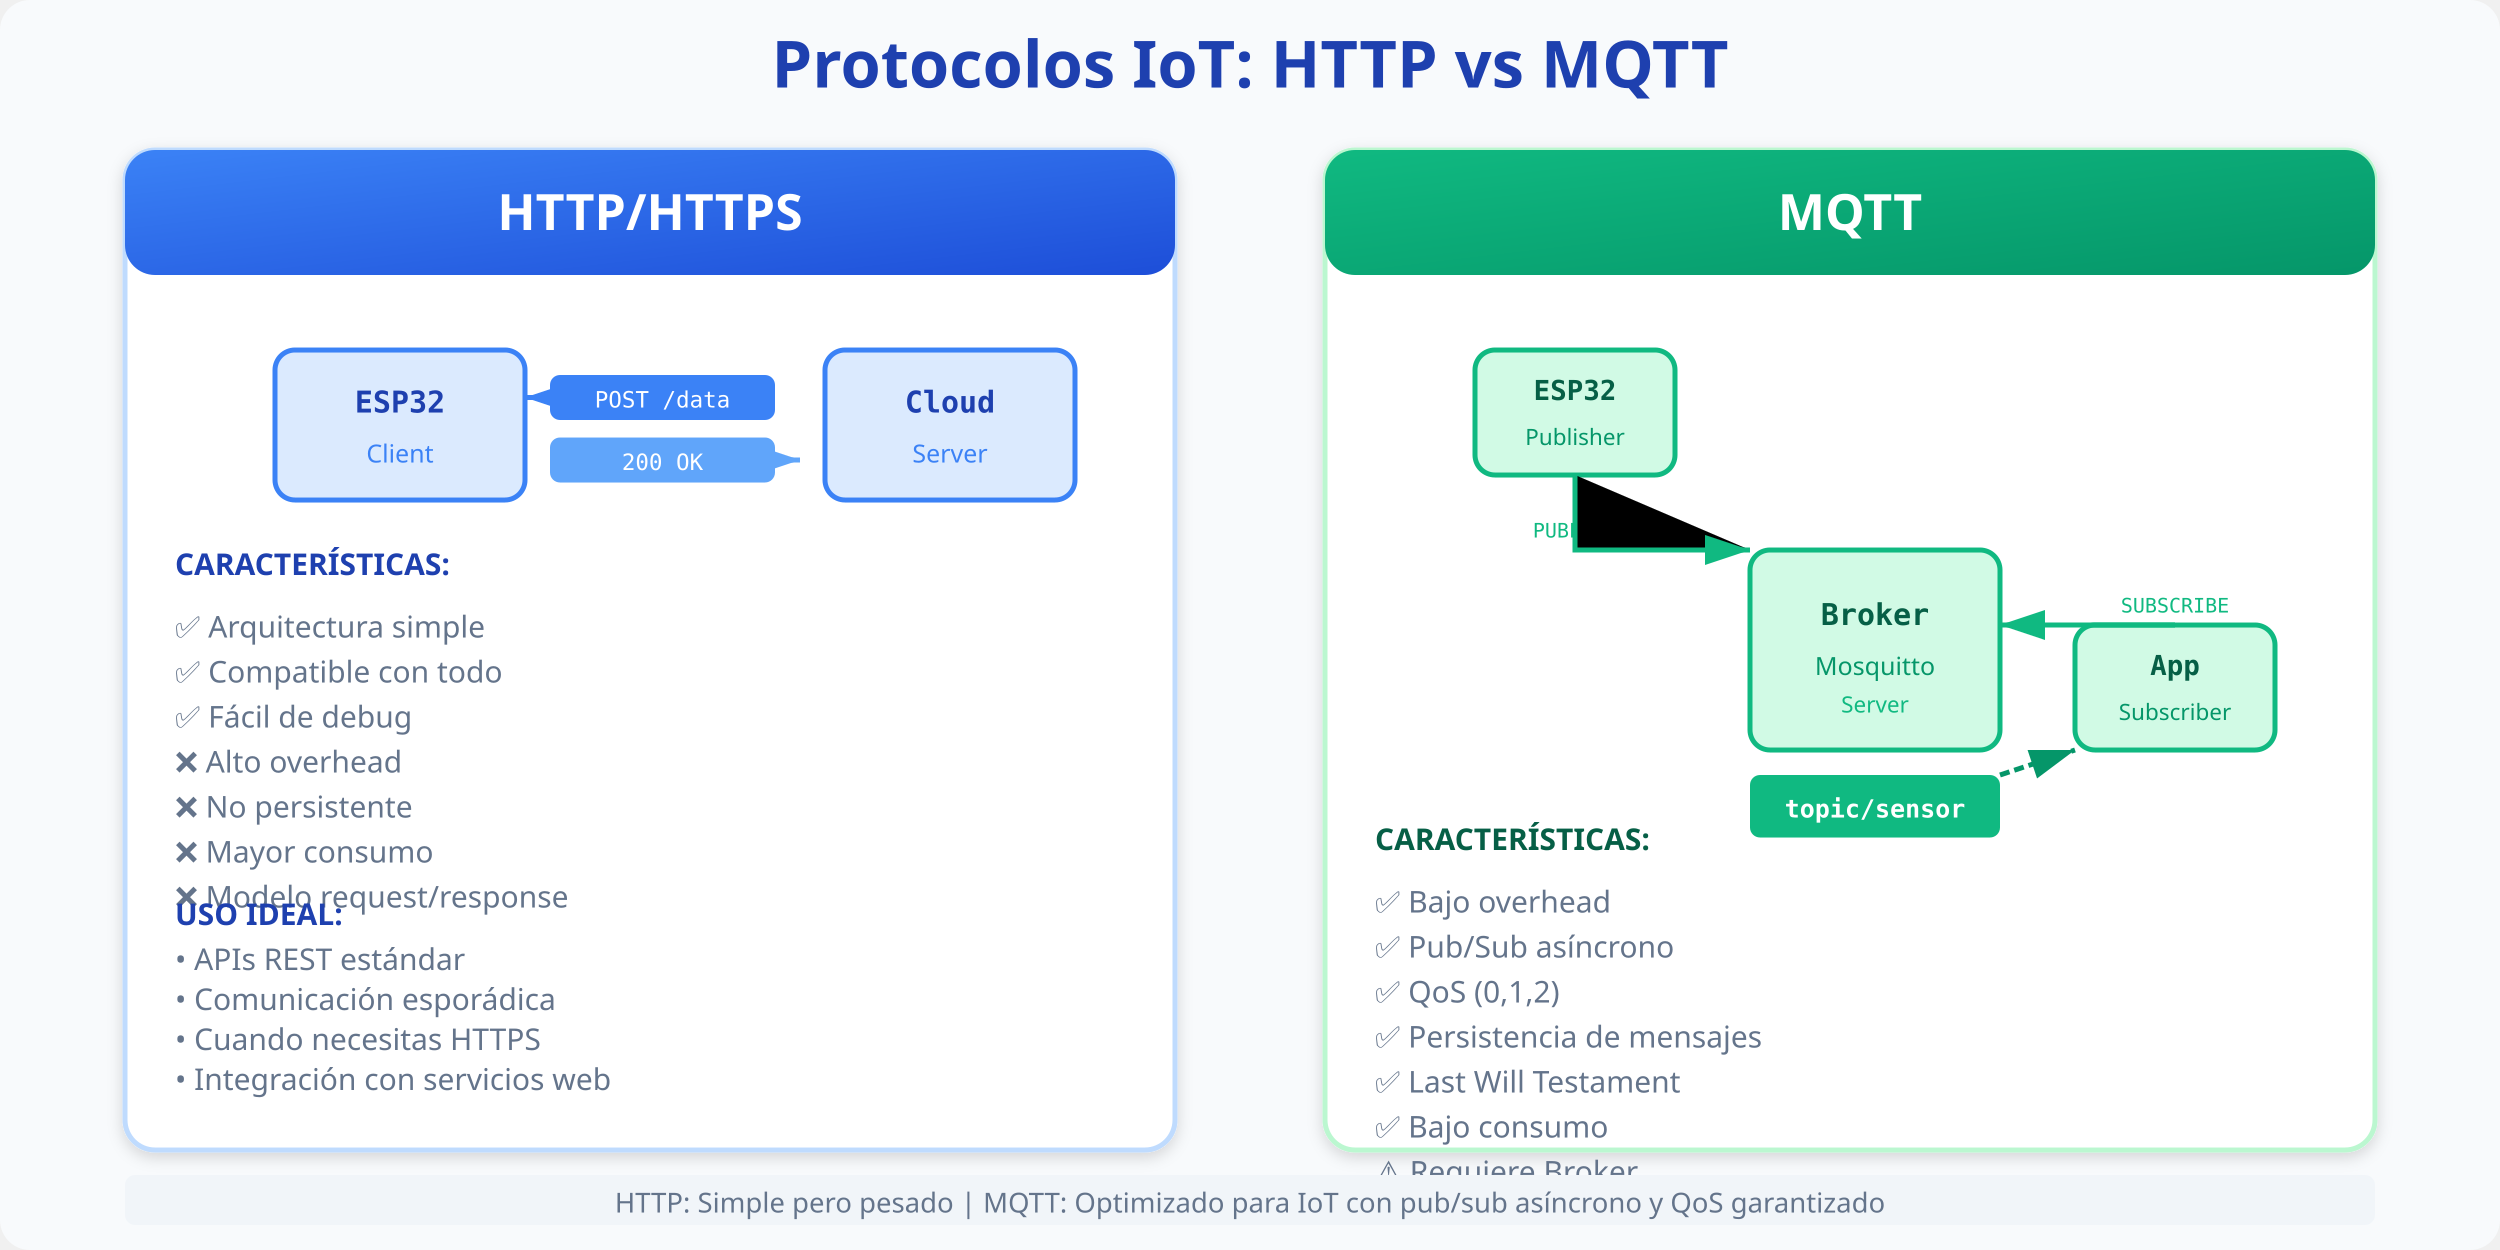
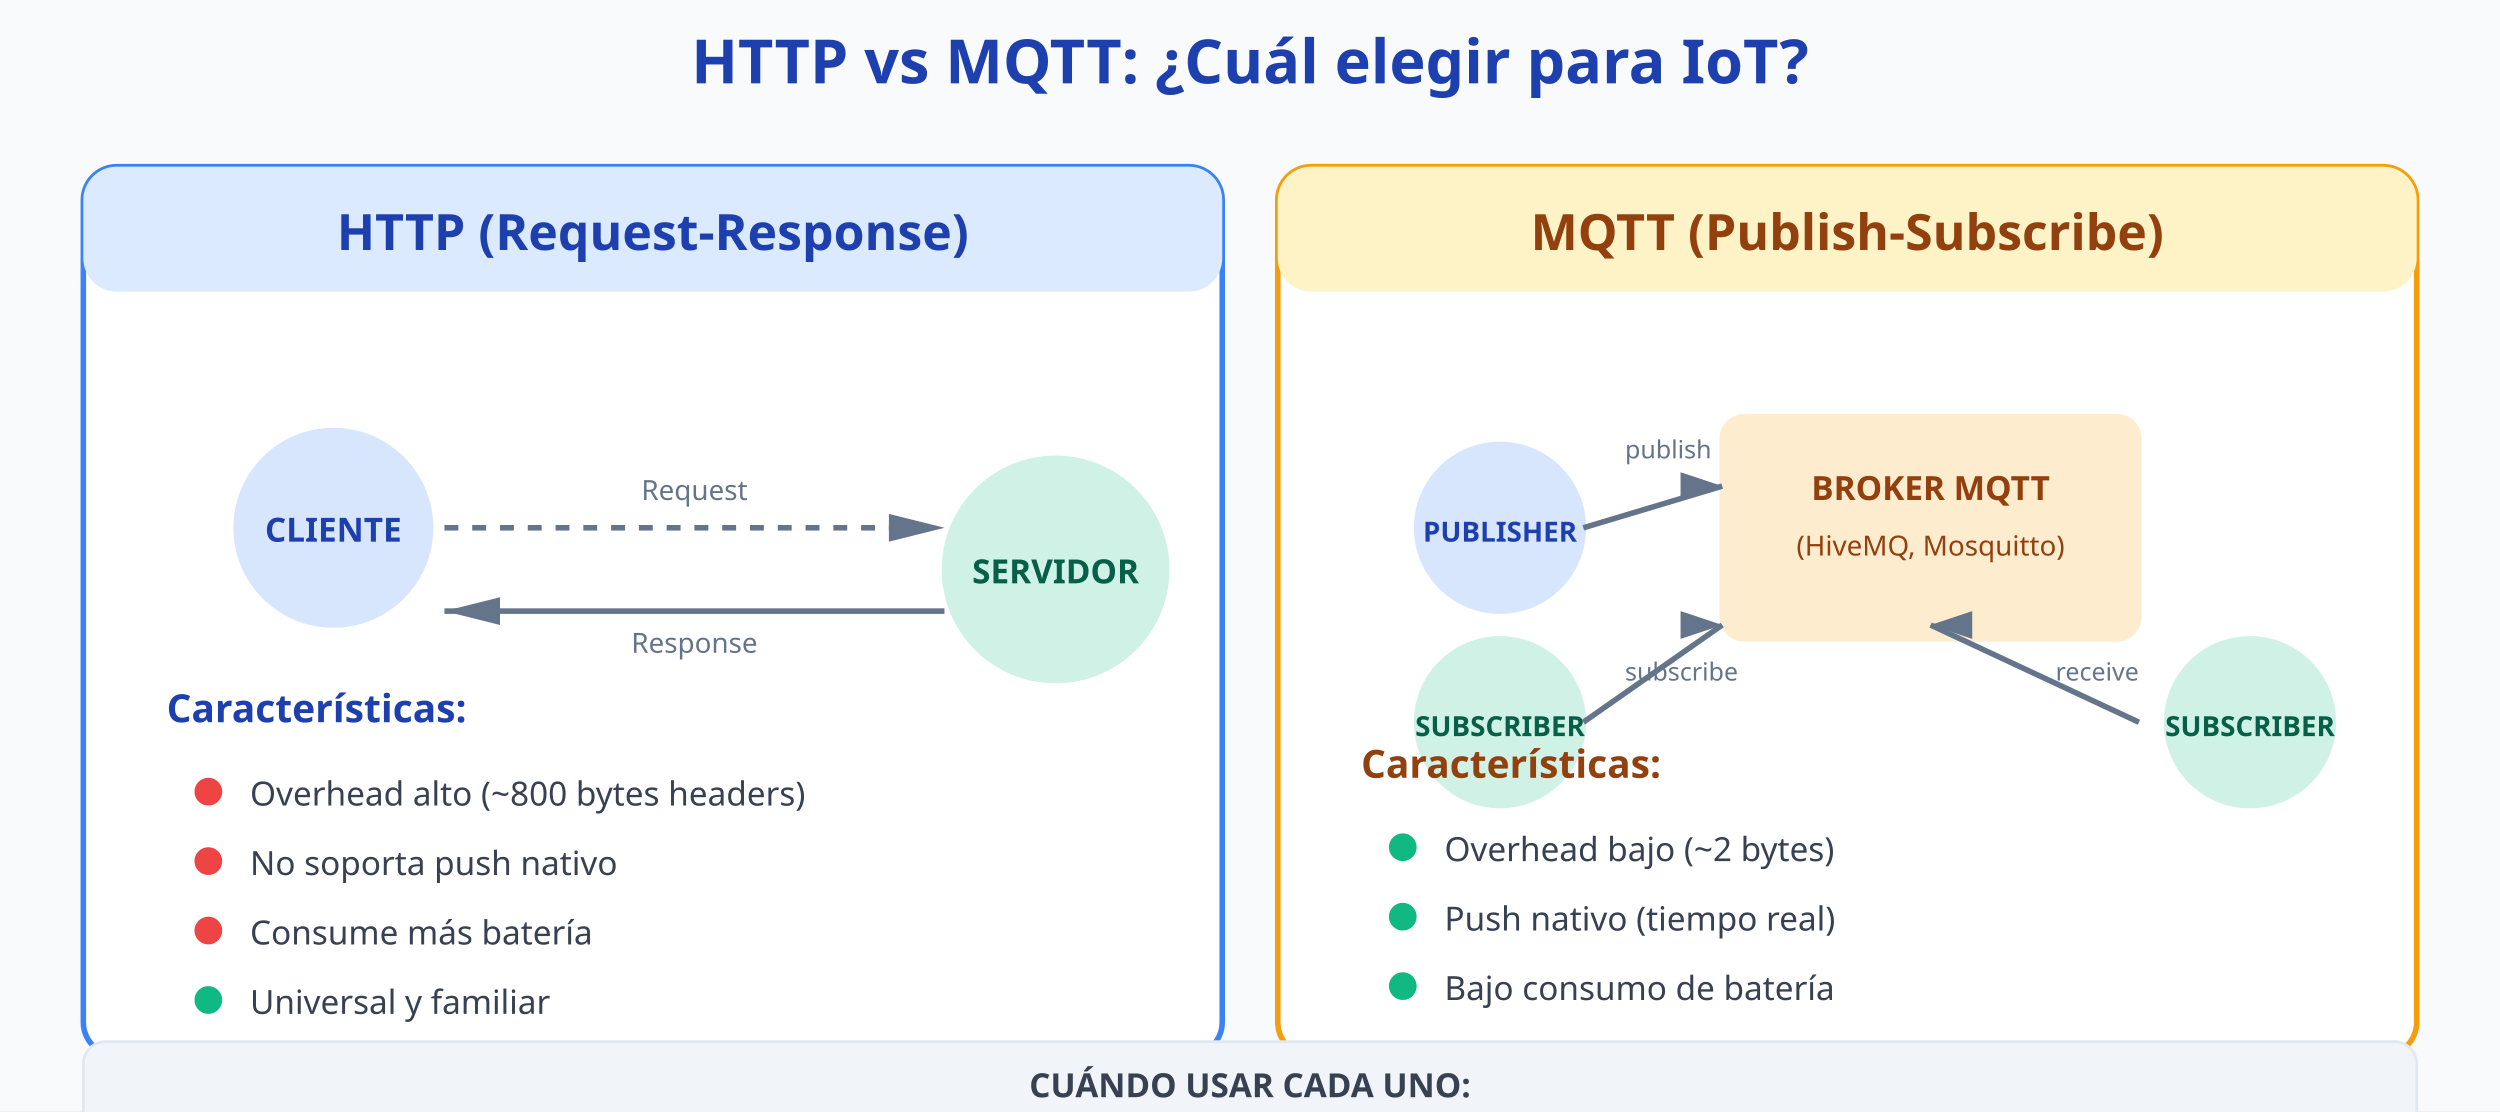
- <svg xmlns="http://www.w3.org/2000/svg" viewBox="0 0 1000 500" role="img" aria-label="Comparativa HTTP vs MQTT para IoT">
-   <defs>
-     <linearGradient id="grad-http" x1="0%" y1="0%" x2="100%" y2="100%">
-       <stop offset="0%" style="stop-color:#3b82f6;stop-opacity:1" />
-       <stop offset="100%" style="stop-color:#1d4ed8;stop-opacity:1" />
-     </linearGradient>
-     <linearGradient id="grad-mqtt" x1="0%" y1="0%" x2="100%" y2="100%">
-       <stop offset="0%" style="stop-color:#10b981;stop-opacity:1" />
-       <stop offset="100%" style="stop-color:#059669;stop-opacity:1" />
-     </linearGradient>
-     <filter id="shadow" x="-20%" y="-20%" width="140%" height="140%">
-       <feDropShadow dx="0" dy="2" stdDeviation="3" flood-opacity="0.15" />
-     </filter>
-   </defs>
-   <rect width="1000" height="500" fill="#f8fafc" rx="12" />
-   <text x="500" y="35" text-anchor="middle" font-family="system-ui, sans-serif" font-size="26" font-weight="700" fill="#1e40af">
-     Protocolos IoT: HTTP vs MQTT
+ <svg xmlns="http://www.w3.org/2000/svg" viewBox="0 0 900 400" aria-labelledby="title desc">
+   <rect width="900" height="400" fill="#f8fafc" />
+   <text x="450" y="30" font-family="system-ui, sans-serif" font-size="22" font-weight="bold" text-anchor="middle" fill="#1e40af">
+     HTTP vs MQTT: ¿Cuál elegir para IoT?
  </text>
-   <g transform="translate(50, 60)">
-     <rect x="0" y="0" width="420" height="400" rx="12" fill="white" stroke="#bfdbfe" stroke-width="2" filter="url(#shadow)" />
-     <rect x="0" y="0" width="420" height="50" rx="12" fill="url(#grad-http)" />
-     <text x="210" y="32" text-anchor="middle" font-family="system-ui, sans-serif" font-size="20" font-weight="700" fill="white">HTTP/HTTPS</text>
-     <g transform="translate(60, 80)">
-       <g>
-         <rect x="0" y="0" width="100" height="60" rx="8" fill="#dbeafe" stroke="#3b82f6" stroke-width="2" />
-         <text x="50" y="25" text-anchor="middle" font-family="monospace" font-size="12" font-weight="600" fill="#1e40af">ESP32</text>
-         <text x="50" y="45" text-anchor="middle" font-family="system-ui, sans-serif" font-size="10" fill="#3b82f6">Client</text>
-       </g>
-       <g transform="translate(220, 0)">
-         <rect x="0" y="0" width="100" height="60" rx="8" fill="#dbeafe" stroke="#3b82f6" stroke-width="2" />
-         <text x="50" y="25" text-anchor="middle" font-family="monospace" font-size="12" font-weight="600" fill="#1e40af">Cloud</text>
-         <text x="50" y="45" text-anchor="middle" font-family="system-ui, sans-serif" font-size="10" fill="#3b82f6">Server</text>
-       </g>
-       <g transform="translate(110, 10)">
-         <rect x="0" y="0" width="90" height="18" rx="4" fill="#3b82f6" />
-         <text x="45" y="13" text-anchor="middle" font-family="monospace" font-size="9" fill="white">POST /data</text>
-         <path d="M0 9 L-10 9" stroke="#3b82f6" stroke-width="2" marker-end="url(#arrow-blue)" />
-       </g>
-       <g transform="translate(110, 35)">
-         <rect x="0" y="0" width="90" height="18" rx="4" fill="#60a5fa" />
-         <text x="45" y="13" text-anchor="middle" font-family="monospace" font-size="9" fill="white">200 OK</text>
-         <path d="M90 9 L100 9" stroke="#60a5fa" stroke-width="2" marker-end="url(#arrow-blue-light)" />
-       </g>
+   <g transform="translate(30, 60)">
+     <rect x="0" y="0" width="410" height="320" rx="12" fill="white" stroke="#3b82f6" stroke-width="2" />
+     <rect x="0" y="0" width="410" height="45" rx="12" fill="#dbeafe" />
+     <text x="205" y="30" font-family="system-ui, sans-serif" font-size="18" font-weight="bold" text-anchor="middle" fill="#1e40af">
+       HTTP (Request-Response)
+     </text>
+     <g transform="translate(30, 70)">
+       <circle cx="60" cy="60" r="35" fill="#3b82f6" opacity="0.2" stroke="#3b82f6" stroke-width="2" />
+       <text x="60" y="65" font-family="system-ui, sans-serif" font-size="12" font-weight="bold" text-anchor="middle" fill="#1e40af">CLIENTE</text>
+       <line x1="100" y1="60" x2="280" y2="60" stroke="#64748b" stroke-width="2" stroke-dasharray="5,5" />
+       <polygon points="280,60 260,55 260,65" fill="#64748b" />
+       <text x="190" y="50" font-family="system-ui, sans-serif" font-size="10" text-anchor="middle" fill="#64748b">Request</text>
+       <line x1="280" y1="90" x2="100" y2="90" stroke="#64748b" stroke-width="2" />
+       <polygon points="100,90 120,85 120,95" fill="#64748b" />
+       <text x="190" y="105" font-family="system-ui, sans-serif" font-size="10" text-anchor="middle" fill="#64748b">Response</text>
+       <circle cx="320" cy="75" r="40" fill="#10b981" opacity="0.2" stroke="#10b981" stroke-width="2" />
+       <text x="320" y="80" font-family="system-ui, sans-serif" font-size="12" font-weight="bold" text-anchor="middle" fill="#065f46">SERVIDOR</text>
    </g>
-     <g transform="translate(20, 170)" font-family="system-ui, sans-serif" font-size="12">
-       <text x="0" y="0" font-weight="700" fill="#1e40af">CARACTERÍSTICAS:</text>
-       <g transform="translate(0, 25)" fill="#64748b">
-         <text x="0" y="0">✅ Arquitectura simple</text>
-         <text x="0" y="18">✅ Compatible con todo</text>
-         <text x="0" y="36">✅ Fácil de debug</text>
-         <text x="0" y="54">❌ Alto overhead</text>
-         <text x="0" y="72">❌ No persistente</text>
-         <text x="0" y="90">❌ Mayor consumo</text>
-         <text x="0" y="108">❌ Modelo request/response</text>
-       </g>
-       <g transform="translate(0, 140)">
-         <text x="0" y="0" font-weight="700" fill="#1e40af">USO IDEAL:</text>
-         <text x="0" y="18" fill="#64748b">• APIs REST estándar</text>
-         <text x="0" y="34" fill="#64748b">• Comunicación esporádica</text>
-         <text x="0" y="50" fill="#64748b">• Cuando necesitas HTTPS</text>
-         <text x="0" y="66" fill="#64748b">• Integración con servicios web</text>
-       </g>
+     <g transform="translate(20, 180)">
+       <text x="10" y="20" font-family="system-ui, sans-serif" font-size="14" font-weight="bold" fill="#1e40af">Características:</text>
+       <circle cx="25" cy="45" r="5" fill="#ef4444" />
+       <text x="40" y="50" font-family="system-ui, sans-serif" font-size="12" fill="#374151">Overhead alto (~800 bytes headers)</text>
+       <circle cx="25" cy="70" r="5" fill="#ef4444" />
+       <text x="40" y="75" font-family="system-ui, sans-serif" font-size="12" fill="#374151">No soporta push nativo</text>
+       <circle cx="25" cy="95" r="5" fill="#ef4444" />
+       <text x="40" y="100" font-family="system-ui, sans-serif" font-size="12" fill="#374151">Consume más batería</text>
+       <circle cx="25" cy="120" r="5" fill="#10b981" />
+       <text x="40" y="125" font-family="system-ui, sans-serif" font-size="12" fill="#374151">Universal y familiar</text>
+       <circle cx="25" cy="145" r="5" fill="#10b981" />
+       <text x="40" y="150" font-family="system-ui, sans-serif" font-size="12" fill="#374151">Debugging fácil (navegador)</text>
    </g>
  </g>
-   <g transform="translate(530, 60)">
-     <rect x="0" y="0" width="420" height="400" rx="12" fill="white" stroke="#bbf7d0" stroke-width="2" filter="url(#shadow)" />
-     <rect x="0" y="0" width="420" height="50" rx="12" fill="url(#grad-mqtt)" />
-     <text x="210" y="32" text-anchor="middle" font-family="system-ui, sans-serif" font-size="20" font-weight="700" fill="white">MQTT</text>
-     <g transform="translate(60, 80)">
-       <g transform="translate(110, 80)">
-         <rect x="0" y="0" width="100" height="80" rx="8" fill="#d1fae5" stroke="#10b981" stroke-width="2" />
-         <text x="50" y="30" text-anchor="middle" font-family="monospace" font-size="12" font-weight="600" fill="#065f46">Broker</text>
-         <text x="50" y="50" text-anchor="middle" font-family="system-ui, sans-serif" font-size="10" fill="#059669">Mosquitto</text>
-         <text x="50" y="65" text-anchor="middle" font-family="system-ui, sans-serif" font-size="9" fill="#10b981">Server</text>
-       </g>
-       <g transform="translate(0, 0)">
-         <rect x="0" y="0" width="80" height="50" rx="8" fill="#d1fae5" stroke="#10b981" stroke-width="2" />
-         <text x="40" y="20" text-anchor="middle" font-family="monospace" font-size="11" font-weight="600" fill="#065f46">ESP32</text>
-         <text x="40" y="38" text-anchor="middle" font-family="system-ui, sans-serif" font-size="9" fill="#059669">Publisher</text>
-       </g>
-       <g transform="translate(240, 110)">
-         <rect x="0" y="0" width="80" height="50" rx="8" fill="#d1fae5" stroke="#10b981" stroke-width="2" />
-         <text x="40" y="20" text-anchor="middle" font-family="monospace" font-size="11" font-weight="600" fill="#065f46">App</text>
-         <text x="40" y="38" text-anchor="middle" font-family="system-ui, sans-serif" font-size="9" fill="#059669">Subscriber</text>
-       </g>
-       <g>
-         <text x="40" y="75" text-anchor="middle" font-family="monospace" font-size="8" fill="#10b981">PUBLISH</text>
-         <path d="M40 50 L40 80 L110 80" stroke="#10b981" stroke-width="2" marker-end="url(#arrow-green)" />
-       </g>
-       <g>
-         <text x="280" y="105" text-anchor="middle" font-family="monospace" font-size="8" fill="#10b981">SUBSCRIBE</text>
-         <path d="M280 110 L210 110" stroke="#10b981" stroke-width="2" marker-end="url(#arrow-green)" />
-       </g>
-       <g transform="translate(110, 170)">
-         <rect x="0" y="0" width="100" height="25" rx="4" fill="#10b981" />
-         <text x="50" y="17" text-anchor="middle" font-family="monospace" font-size="10" font-weight="600" fill="white">topic/sensor</text>
-       </g>
-       <g>
-         <path d="M210 170 L240 160" stroke="#059669" stroke-width="2" stroke-dasharray="4,2" marker-end="url(#arrow-green-dark)" />
-       </g>
+   <g transform="translate(460, 60)">
+     <rect x="0" y="0" width="410" height="320" rx="12" fill="white" stroke="#f59e0b" stroke-width="2" />
+     <rect x="0" y="0" width="410" height="45" rx="12" fill="#fef3c7" />
+     <text x="205" y="30" font-family="system-ui, sans-serif" font-size="18" font-weight="bold" text-anchor="middle" fill="#92400e">
+       MQTT (Publish-Subscribe)
+     </text>
+     <g transform="translate(30, 70)">
+       <rect x="130" y="20" width="150" height="80" rx="8" fill="#f59e0b" opacity="0.2" stroke="#f59e0b" stroke-width="2" />
+       <text x="205" y="50" font-family="system-ui, sans-serif" font-size="12" font-weight="bold" text-anchor="middle" fill="#92400e">BROKER MQTT</text>
+       <text x="205" y="70" font-family="system-ui, sans-serif" font-size="10" text-anchor="middle" fill="#92400e">(HiveMQ, Mosquitto)</text>
+       <circle cx="50" cy="60" r="30" fill="#3b82f6" opacity="0.2" stroke="#3b82f6" stroke-width="2" />
+       <text x="50" y="65" font-family="system-ui, sans-serif" font-size="10" font-weight="bold" text-anchor="middle" fill="#1e40af">PUBLISHER</text>
+       <line x1="80" y1="60" x2="130" y2="45" stroke="#64748b" stroke-width="2" />
+       <polygon points="130,45 115,50 115,40" fill="#64748b" />
+       <text x="95" y="35" font-family="system-ui, sans-serif" font-size="9" fill="#64748b">publish</text>
+       <circle cx="50" cy="130" r="30" fill="#10b981" opacity="0.2" stroke="#10b981" stroke-width="2" />
+       <text x="50" y="135" font-family="system-ui, sans-serif" font-size="10" font-weight="bold" text-anchor="middle" fill="#065f46">SUBSCRIBER</text>
+       <line x1="80" y1="130" x2="130" y2="95" stroke="#64748b" stroke-width="2" />
+       <polygon points="130,95 115,100 115,90" fill="#64748b" />
+       <text x="95" y="115" font-family="system-ui, sans-serif" font-size="9" fill="#64748b">subscribe</text>
+       <circle cx="320" cy="130" r="30" fill="#10b981" opacity="0.2" stroke="#10b981" stroke-width="2" />
+       <text x="320" y="135" font-family="system-ui, sans-serif" font-size="10" font-weight="bold" text-anchor="middle" fill="#065f46">SUBSCRIBER</text>
+       <line x1="280" y1="130" x2="205" y2="95" stroke="#64748b" stroke-width="2" />
+       <polygon points="205,95 220,90 220,100" fill="#64748b" />
+       <text x="250" y="115" font-family="system-ui, sans-serif" font-size="9" fill="#64748b">receive</text>
    </g>
-     <g transform="translate(20, 280)" font-family="system-ui, sans-serif" font-size="12">
-       <text x="0" y="0" font-weight="700" fill="#065f46">CARACTERÍSTICAS:</text>
-       <g transform="translate(0, 25)" fill="#64748b">
-         <text x="0" y="0">✅ Bajo overhead</text>
-         <text x="0" y="18">✅ Pub/Sub asíncrono</text>
-         <text x="0" y="36">✅ QoS (0,1,2)</text>
-         <text x="0" y="54">✅ Persistencia de mensajes</text>
-         <text x="0" y="72">✅ Last Will Testament</text>
-         <text x="0" y="90">✅ Bajo consumo</text>
-         <text x="0" y="108">⚠️ Requiere Broker</text>
-       </g>
+     <g transform="translate(20, 200)">
+       <text x="10" y="20" font-family="system-ui, sans-serif" font-size="14" font-weight="bold" fill="#92400e">Características:</text>
+       <circle cx="25" cy="45" r="5" fill="#10b981" />
+       <text x="40" y="50" font-family="system-ui, sans-serif" font-size="12" fill="#374151">Overhead bajo (~2 bytes)</text>
+       <circle cx="25" cy="70" r="5" fill="#10b981" />
+       <text x="40" y="75" font-family="system-ui, sans-serif" font-size="12" fill="#374151">Push nativo (tiempo real)</text>
+       <circle cx="25" cy="95" r="5" fill="#10b981" />
+       <text x="40" y="100" font-family="system-ui, sans-serif" font-size="12" fill="#374151">Bajo consumo de batería</text>
+       <circle cx="25" cy="120" r="5" fill="#f59e0b" />
+       <text x="40" y="125" font-family="system-ui, sans-serif" font-size="12" fill="#374151">Broker intermedio requerido</text>
+       <circle cx="25" cy="145" r="5" fill="#f59e0b" />
+       <text x="40" y="150" font-family="system-ui, sans-serif" font-size="12" fill="#374151">Curva de aprendizaje mayor</text>
    </g>
  </g>
-   <g transform="translate(50, 470)">
-     <rect x="0" y="0" width="900" height="20" rx="4" fill="#f1f5f9" />
-     <text x="450" y="15" text-anchor="middle" font-family="system-ui, sans-serif" font-size="11" fill="#64748b">
-       HTTP: Simple pero pesado | MQTT: Optimizado para IoT con pub/sub asíncrono y QoS garantizado
-     </text>
+   <g transform="translate(30, 375)">
+     <rect x="0" y="0" width="840" height="60" rx="8" fill="#f1f5f9" stroke="#e2e8f0" />
+     <text x="420" y="20" font-family="system-ui, sans-serif" font-size="12" font-weight="bold" text-anchor="middle" fill="#374151">CUÁNDO USAR CADA UNO:</text>
+     <text x="200" y="45" font-family="system-ui, sans-serif" font-size="12" fill="#1e40af">HTTP: APIs web existentes, debugging fácil, firmware OTA</text>
+     <text x="700" y="45" font-family="system-ui, sans-serif" font-size="12" fill="#92400e">MQTT: Dispositivos batería, tiempo real, alta escala</text>
  </g>
-   <defs>
-     <marker id="arrow-blue" markerWidth="10" markerHeight="10" refX="9" refY="3" orient="auto">
-       <path d="M0,0 L0,6 L9,3 z" fill="#3b82f6" />
-     </marker>
-     <marker id="arrow-blue-light" markerWidth="10" markerHeight="10" refX="9" refY="3" orient="auto">
-       <path d="M0,0 L0,6 L9,3 z" fill="#60a5fa" />
-     </marker>
-     <marker id="arrow-green" markerWidth="10" markerHeight="10" refX="9" refY="3" orient="auto">
-       <path d="M0,0 L0,6 L9,3 z" fill="#10b981" />
-     </marker>
-     <marker id="arrow-green-dark" markerWidth="10" markerHeight="10" refX="9" refY="3" orient="auto">
-       <path d="M0,0 L0,6 L9,3 z" fill="#059669" />
-     </marker>
-   </defs>
</svg>
